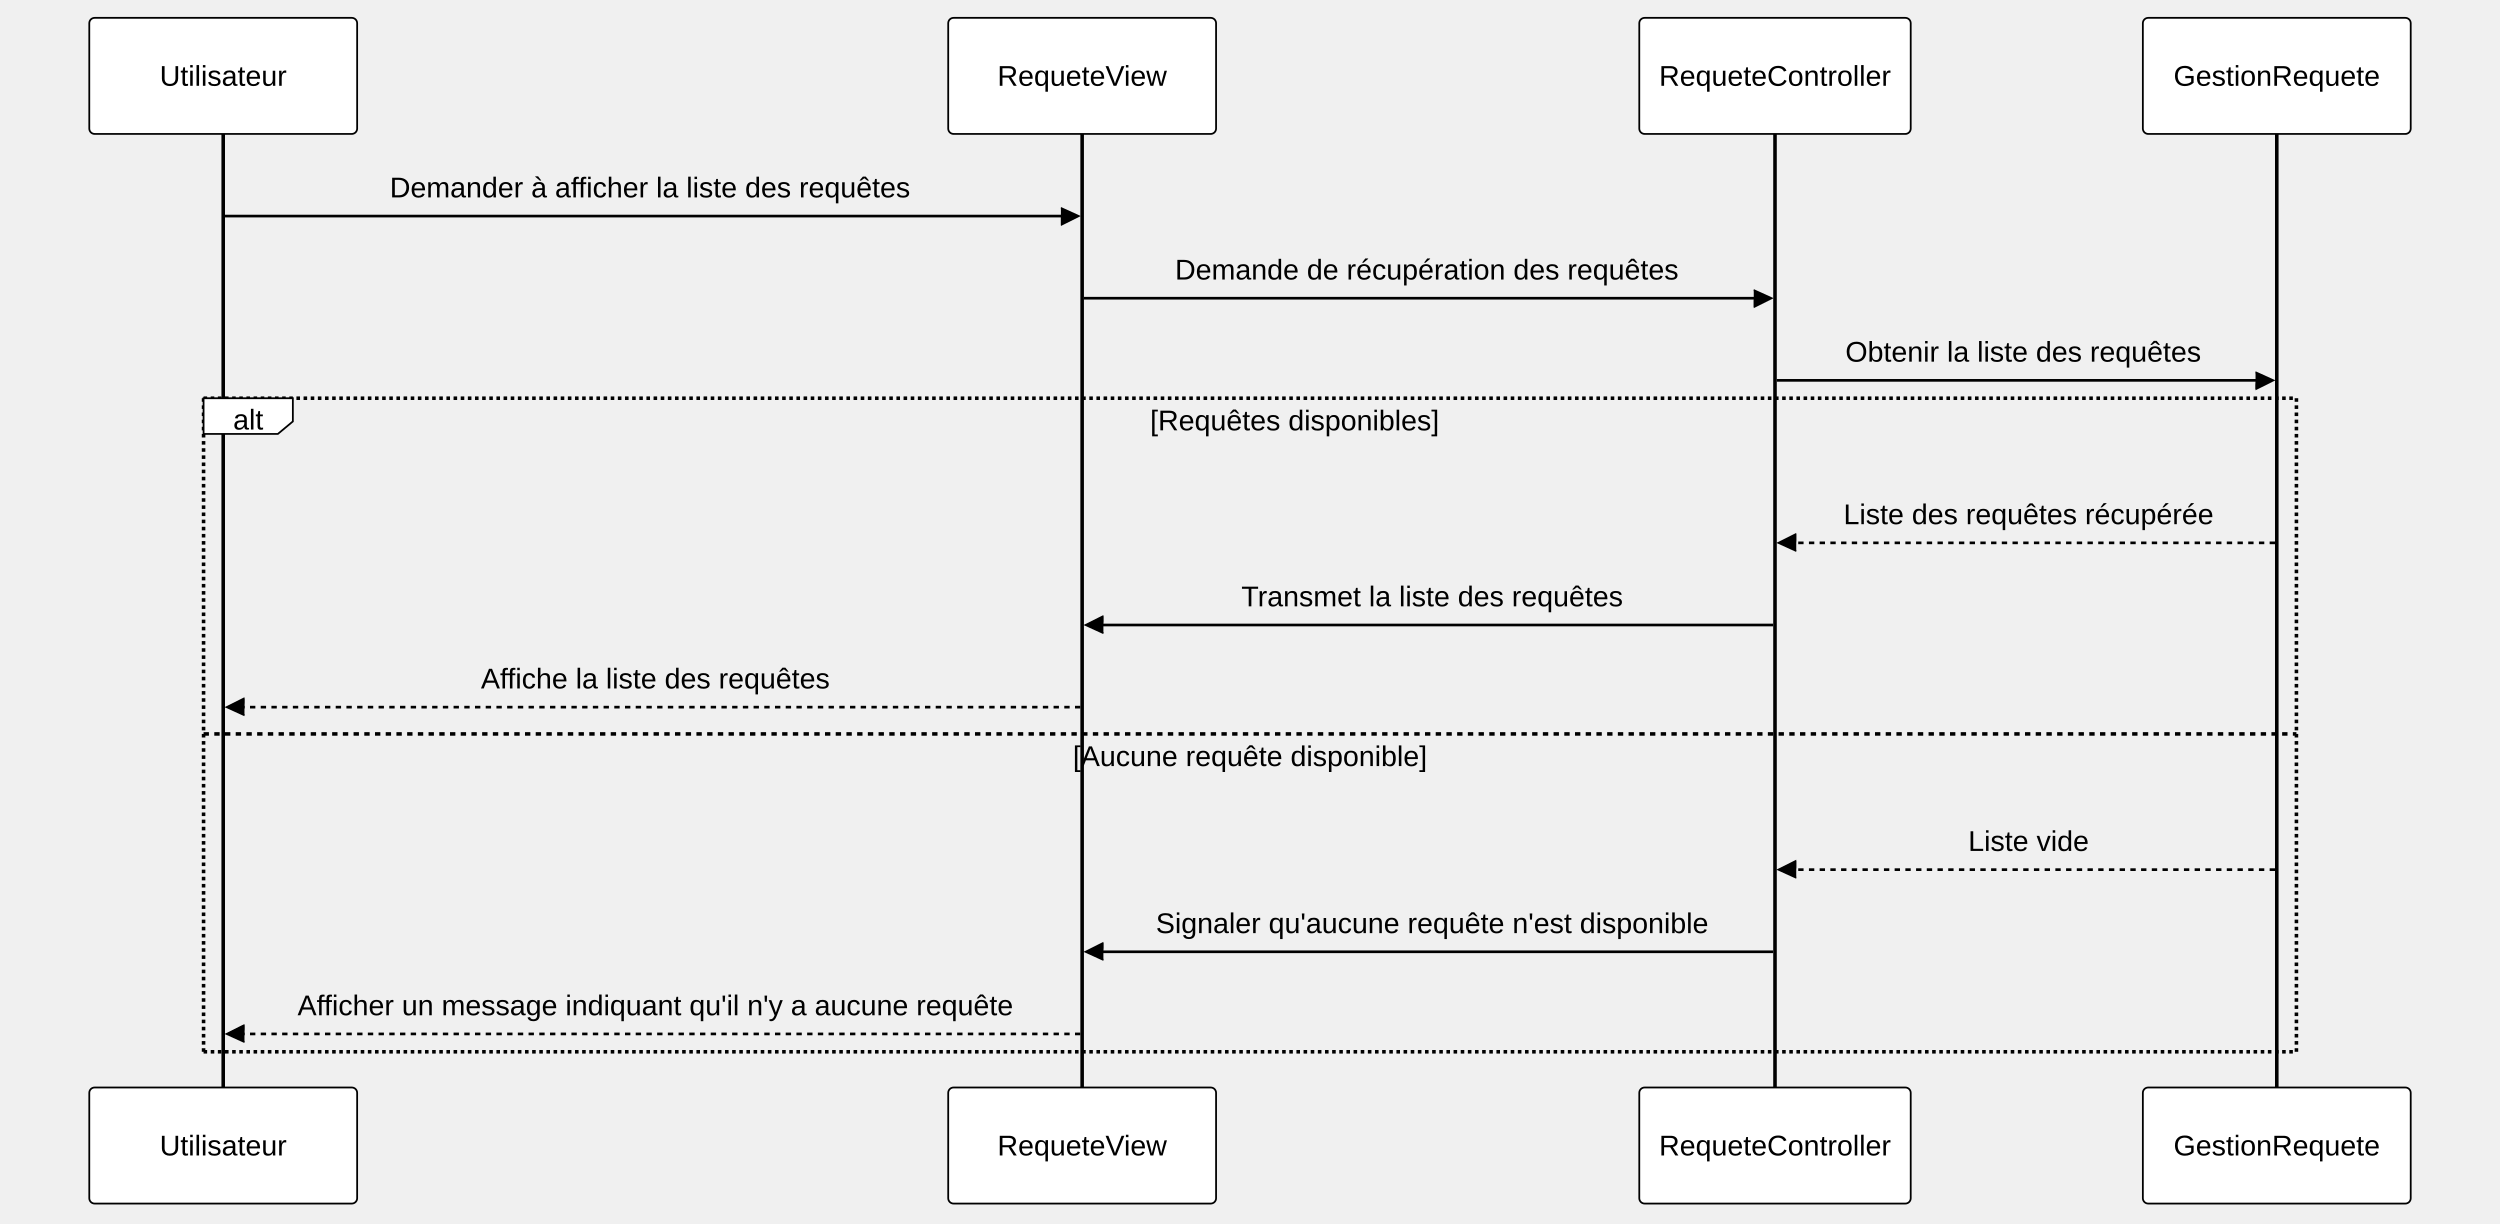
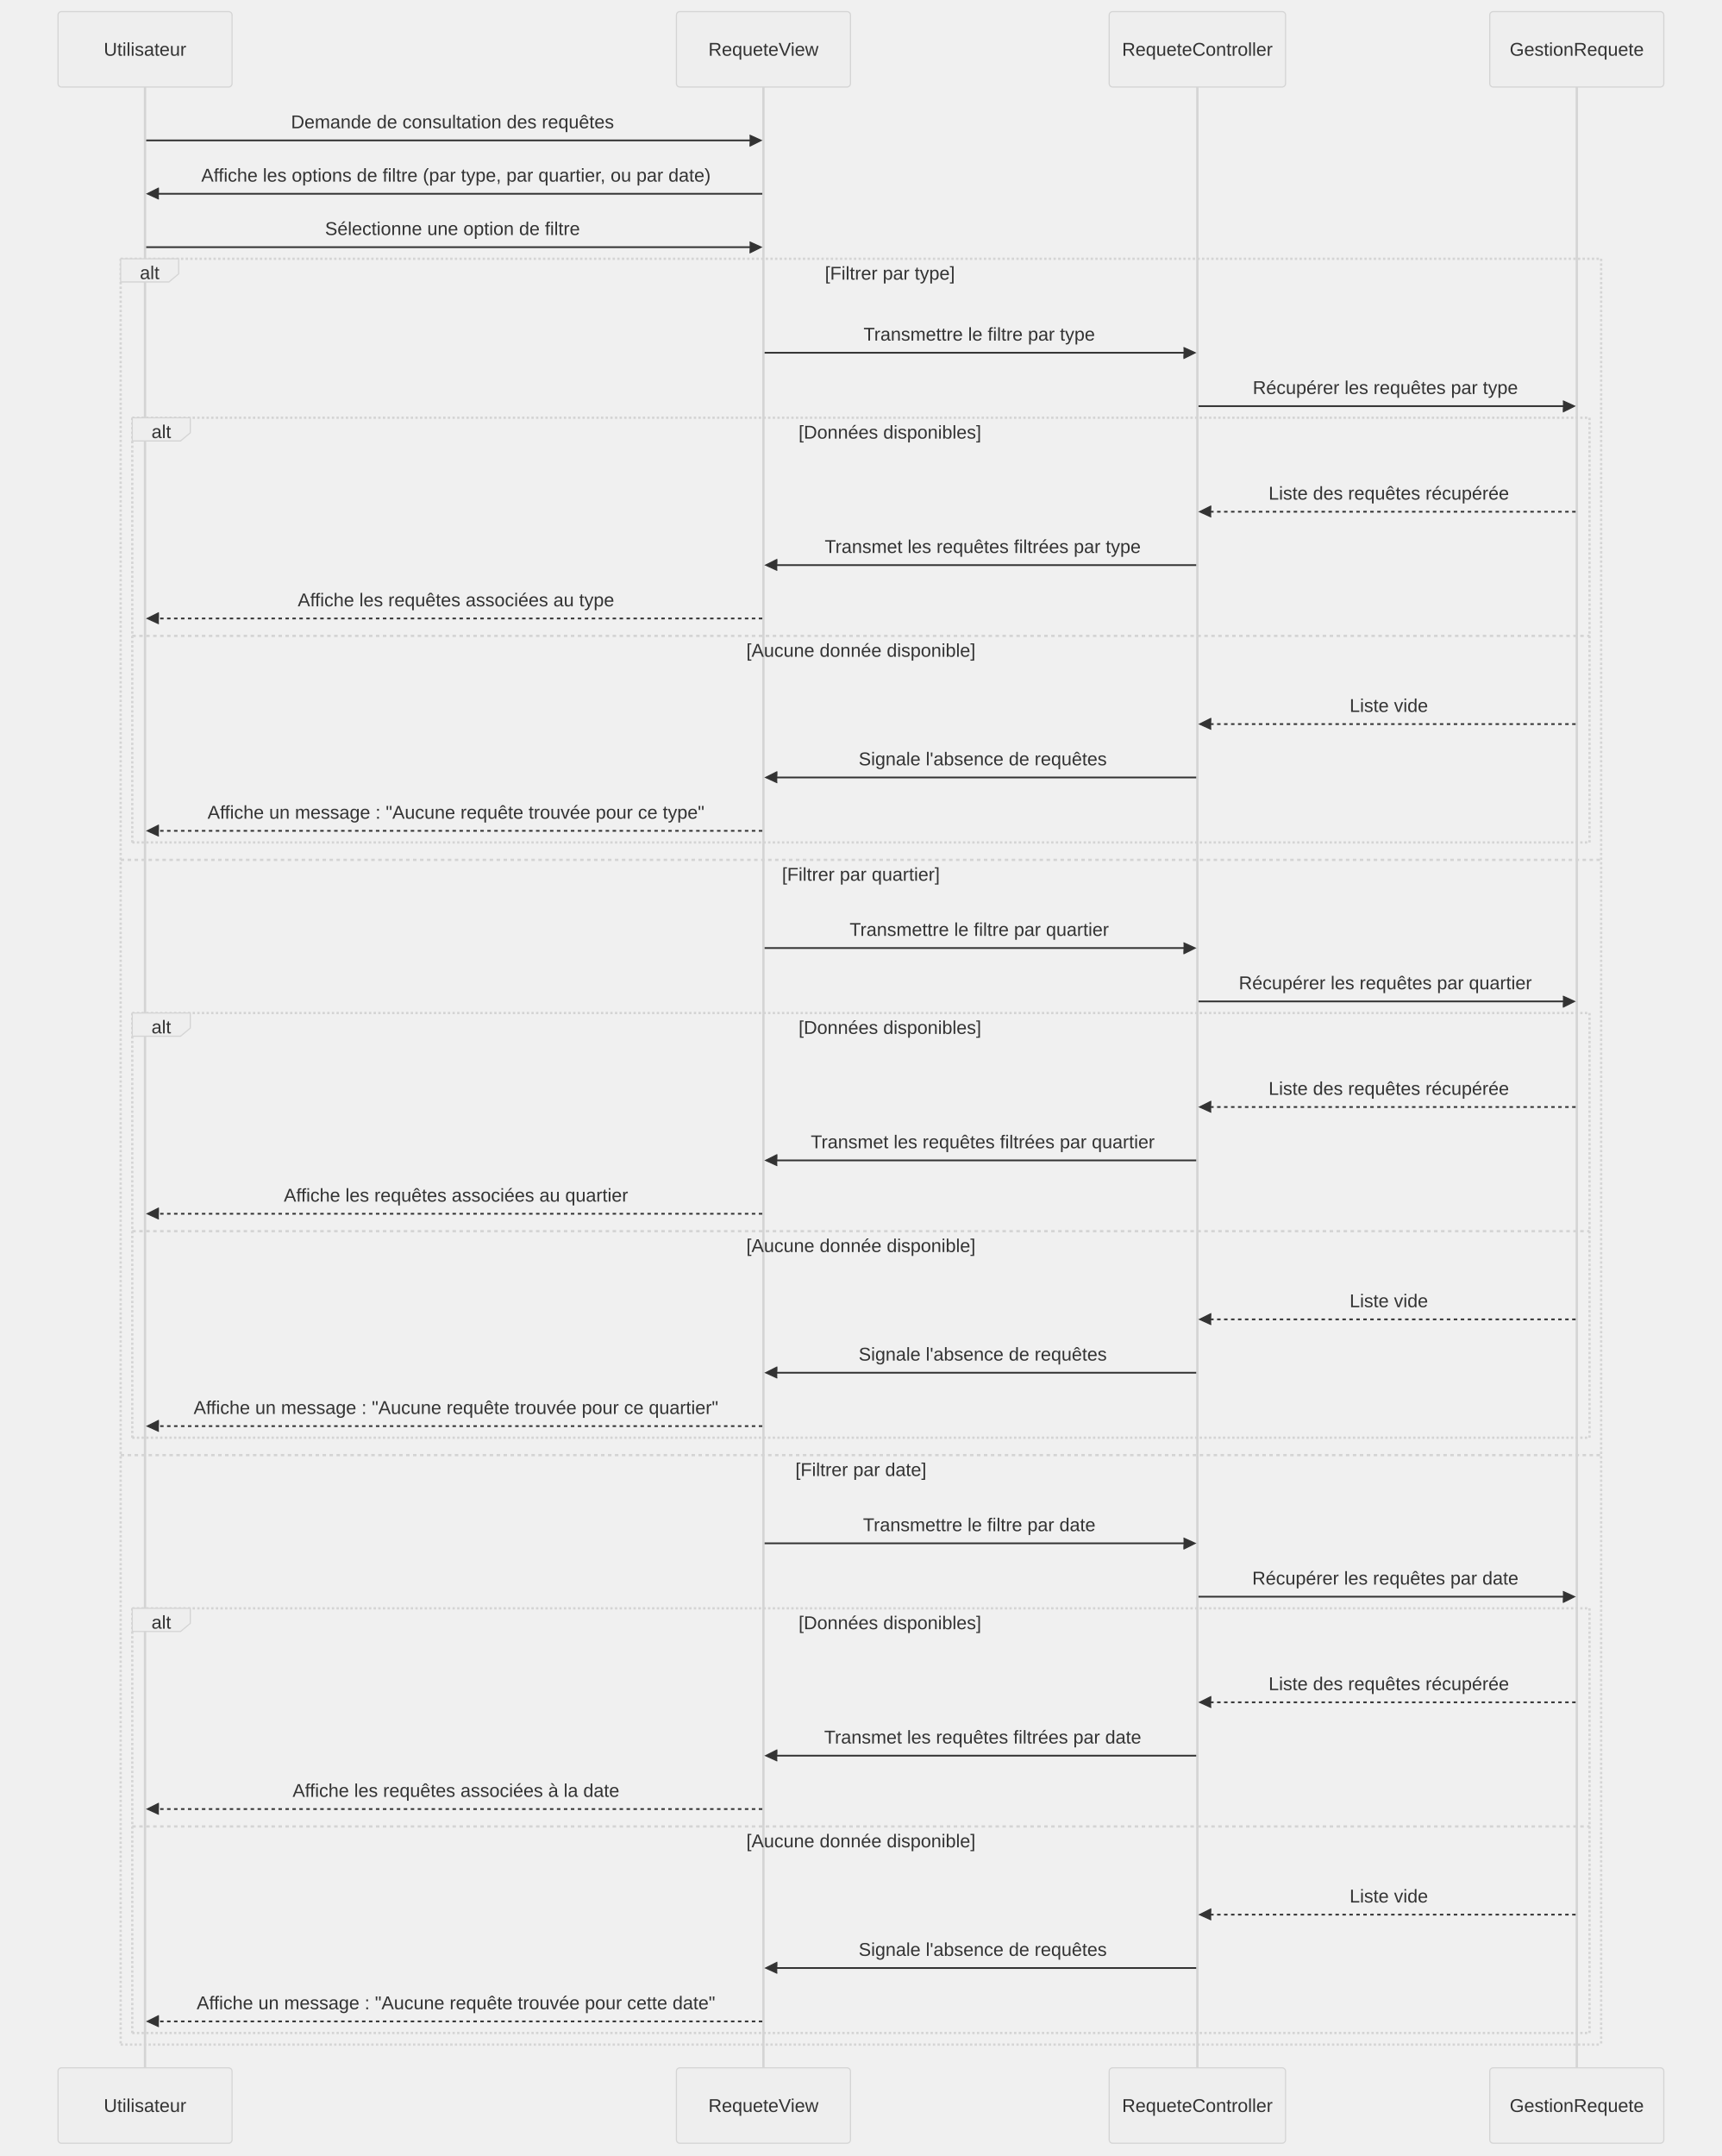
- <svg xmlns="http://www.w3.org/2000/svg" aria-roledescription="sequence" role="graphics-document document" viewBox="-50 -10 1400 685" style="max-width: 1400px;" width="100%" id="mermaidSvgId">
-   <g>
-     <rect class="actor actor-bottom" ry="3" rx="3" name="GestionRequete" height="65" width="150" stroke="#666" fill="#eaeaea" y="599" x="1150" />
-     <text style="text-anchor: middle; font-size: 16px; font-weight: 400;" class="actor actor-box" alignment-baseline="central" dominant-baseline="central" y="631.5" x="1225">
-       <tspan dy="0" x="1225">GestionRequete</tspan>
-     </text>
-   </g>
-   <g>
-     <rect class="actor actor-bottom" ry="3" rx="3" name="RequeteController" height="65" width="152" stroke="#666" fill="#eaeaea" y="599" x="868" />
-     <text style="text-anchor: middle; font-size: 16px; font-weight: 400;" class="actor actor-box" alignment-baseline="central" dominant-baseline="central" y="631.5" x="944">
-       <tspan dy="0" x="944">RequeteController</tspan>
-     </text>
-   </g>
-   <g>
-     <rect class="actor actor-bottom" ry="3" rx="3" name="RequeteView" height="65" width="150" stroke="#666" fill="#eaeaea" y="599" x="481" />
-     <text style="text-anchor: middle; font-size: 16px; font-weight: 400;" class="actor actor-box" alignment-baseline="central" dominant-baseline="central" y="631.5" x="556">
-       <tspan dy="0" x="556">RequeteView</tspan>
-     </text>
-   </g>
-   <g>
-     <rect class="actor actor-bottom" ry="3" rx="3" name="Utilisateur" height="65" width="150" stroke="#666" fill="#eaeaea" y="599" x="0" />
-     <text style="text-anchor: middle; font-size: 16px; font-weight: 400;" class="actor actor-box" alignment-baseline="central" dominant-baseline="central" y="631.5" x="75">
+ <svg xmlns="http://www.w3.org/2000/svg" aria-roledescription="sequence" role="graphics-document document" viewBox="-50 -10 1484 1858" style="max-width: 1484px;" width="100%" id="mermaidSvgId">
+   <g>
+     <rect class="actor actor-bottom" ry="3" rx="3" name="GestionRequete" height="65" width="150" stroke="#666" fill="#eaeaea" y="1772" x="1234" />
+     <text style="text-anchor: middle; font-size: 16px; font-weight: 400;" class="actor actor-box" alignment-baseline="central" dominant-baseline="central" y="1804.5" x="1309">
+       <tspan dy="0" x="1309">GestionRequete</tspan>
+     </text>
+   </g>
+   <g>
+     <rect class="actor actor-bottom" ry="3" rx="3" name="RequeteController" height="65" width="152" stroke="#666" fill="#eaeaea" y="1772" x="906" />
+     <text style="text-anchor: middle; font-size: 16px; font-weight: 400;" class="actor actor-box" alignment-baseline="central" dominant-baseline="central" y="1804.5" x="982">
+       <tspan dy="0" x="982">RequeteController</tspan>
+     </text>
+   </g>
+   <g>
+     <rect class="actor actor-bottom" ry="3" rx="3" name="RequeteView" height="65" width="150" stroke="#666" fill="#eaeaea" y="1772" x="533" />
+     <text style="text-anchor: middle; font-size: 16px; font-weight: 400;" class="actor actor-box" alignment-baseline="central" dominant-baseline="central" y="1804.5" x="608">
+       <tspan dy="0" x="608">RequeteView</tspan>
+     </text>
+   </g>
+   <g>
+     <rect class="actor actor-bottom" ry="3" rx="3" name="Utilisateur" height="65" width="150" stroke="#666" fill="#eaeaea" y="1772" x="0" />
+     <text style="text-anchor: middle; font-size: 16px; font-weight: 400;" class="actor actor-box" alignment-baseline="central" dominant-baseline="central" y="1804.5" x="75">
      <tspan dy="0" x="75">Utilisateur</tspan>
    </text>
  </g>
  <g>
-     <line name="GestionRequete" stroke="#999" stroke-width="0.5px" class="actor-line 200" y2="599" x2="1225" y1="65" x1="1225" id="actor211" />
-     <g id="root-211">
-       <rect class="actor actor-top" ry="3" rx="3" name="GestionRequete" height="65" width="150" stroke="#666" fill="#eaeaea" y="0" x="1150" />
-       <text style="text-anchor: middle; font-size: 16px; font-weight: 400;" class="actor actor-box" alignment-baseline="central" dominant-baseline="central" y="32.5" x="1225">
-         <tspan dy="0" x="1225">GestionRequete</tspan>
-       </text>
-     </g>
-   </g>
-   <g>
-     <line name="RequeteController" stroke="#999" stroke-width="0.5px" class="actor-line 200" y2="599" x2="944" y1="65" x1="944" id="actor210" />
-     <g id="root-210">
-       <rect class="actor actor-top" ry="3" rx="3" name="RequeteController" height="65" width="152" stroke="#666" fill="#eaeaea" y="0" x="868" />
-       <text style="text-anchor: middle; font-size: 16px; font-weight: 400;" class="actor actor-box" alignment-baseline="central" dominant-baseline="central" y="32.5" x="944">
-         <tspan dy="0" x="944">RequeteController</tspan>
-       </text>
-     </g>
-   </g>
-   <g>
-     <line name="RequeteView" stroke="#999" stroke-width="0.5px" class="actor-line 200" y2="599" x2="556" y1="65" x1="556" id="actor209" />
-     <g id="root-209">
-       <rect class="actor actor-top" ry="3" rx="3" name="RequeteView" height="65" width="150" stroke="#666" fill="#eaeaea" y="0" x="481" />
-       <text style="text-anchor: middle; font-size: 16px; font-weight: 400;" class="actor actor-box" alignment-baseline="central" dominant-baseline="central" y="32.5" x="556">
-         <tspan dy="0" x="556">RequeteView</tspan>
-       </text>
-     </g>
-   </g>
-   <g>
-     <line name="Utilisateur" stroke="#999" stroke-width="0.5px" class="actor-line 200" y2="599" x2="75" y1="65" x1="75" id="actor208" />
-     <g id="root-208">
+     <line name="GestionRequete" stroke="#999" stroke-width="0.5px" class="actor-line 200" y2="1772" x2="1309" y1="65" x1="1309" id="actor23" />
+     <g id="root-23">
+       <rect class="actor actor-top" ry="3" rx="3" name="GestionRequete" height="65" width="150" stroke="#666" fill="#eaeaea" y="0" x="1234" />
+       <text style="text-anchor: middle; font-size: 16px; font-weight: 400;" class="actor actor-box" alignment-baseline="central" dominant-baseline="central" y="32.5" x="1309">
+         <tspan dy="0" x="1309">GestionRequete</tspan>
+       </text>
+     </g>
+   </g>
+   <g>
+     <line name="RequeteController" stroke="#999" stroke-width="0.5px" class="actor-line 200" y2="1772" x2="982" y1="65" x1="982" id="actor22" />
+     <g id="root-22">
+       <rect class="actor actor-top" ry="3" rx="3" name="RequeteController" height="65" width="152" stroke="#666" fill="#eaeaea" y="0" x="906" />
+       <text style="text-anchor: middle; font-size: 16px; font-weight: 400;" class="actor actor-box" alignment-baseline="central" dominant-baseline="central" y="32.5" x="982">
+         <tspan dy="0" x="982">RequeteController</tspan>
+       </text>
+     </g>
+   </g>
+   <g>
+     <line name="RequeteView" stroke="#999" stroke-width="0.5px" class="actor-line 200" y2="1772" x2="608" y1="65" x1="608" id="actor21" />
+     <g id="root-21">
+       <rect class="actor actor-top" ry="3" rx="3" name="RequeteView" height="65" width="150" stroke="#666" fill="#eaeaea" y="0" x="533" />
+       <text style="text-anchor: middle; font-size: 16px; font-weight: 400;" class="actor actor-box" alignment-baseline="central" dominant-baseline="central" y="32.5" x="608">
+         <tspan dy="0" x="608">RequeteView</tspan>
+       </text>
+     </g>
+   </g>
+   <g>
+     <line name="Utilisateur" stroke="#999" stroke-width="0.5px" class="actor-line 200" y2="1772" x2="75" y1="65" x1="75" id="actor20" />
+     <g id="root-20">
      <rect class="actor actor-top" ry="3" rx="3" name="Utilisateur" height="65" width="150" stroke="#666" fill="#eaeaea" y="0" x="0" />
      <text style="text-anchor: middle; font-size: 16px; font-weight: 400;" class="actor actor-box" alignment-baseline="central" dominant-baseline="central" y="32.5" x="75">
        <tspan dy="0" x="75">Utilisateur</tspan>
      </text>
    </g>
  </g>
-   <style>#mermaidSvgId{font-family:trebuchet ms,verdana,arial;font-size:16px;fill:#000;}#mermaidSvgId .error-icon{fill:#fff;}#mermaidSvgId .error-text{fill:#000;stroke:#000;}#mermaidSvgId .edge-thickness-normal{stroke-width:1px;}#mermaidSvgId .edge-thickness-thick{stroke-width:3.5px;}#mermaidSvgId .edge-pattern-solid{stroke-dasharray:0;}#mermaidSvgId .edge-thickness-invisible{stroke-width:0;fill:none;}#mermaidSvgId .edge-pattern-dashed{stroke-dasharray:3;}#mermaidSvgId .edge-pattern-dotted{stroke-dasharray:2;}#mermaidSvgId .marker{fill:#000;stroke:#000;}#mermaidSvgId .marker.cross{stroke:#000;}#mermaidSvgId svg{font-family:trebuchet ms,verdana,arial;font-size:16px;}#mermaidSvgId p{margin:0;}#mermaidSvgId .actor{stroke:#000;fill:#fff;}#mermaidSvgId text.actor&gt;tspan{fill:#000;stroke:none;}#mermaidSvgId .actor-line{stroke:#000;}#mermaidSvgId .messageLine0{stroke-width:1.5;stroke-dasharray:none;stroke:#000;}#mermaidSvgId .messageLine1{stroke-width:1.5;stroke-dasharray:2,2;stroke:#000;}#mermaidSvgId #arrowhead path{fill:#000;stroke:#000;}#mermaidSvgId .sequenceNumber{fill:#ffffff;}#mermaidSvgId #sequencenumber{fill:#000;}#mermaidSvgId #crosshead path{fill:#000;stroke:#000;}#mermaidSvgId .messageText{fill:#000;stroke:none;}#mermaidSvgId .labelBox{stroke:#000;fill:#fff;}#mermaidSvgId .labelText,#mermaidSvgId .labelText&gt;tspan{fill:#000;stroke:none;}#mermaidSvgId .loopText,#mermaidSvgId .loopText&gt;tspan{fill:#000;stroke:none;}#mermaidSvgId .loopLine{stroke-width:2px;stroke-dasharray:2,2;stroke:#000;fill:#000;}#mermaidSvgId .note{stroke:#000;fill:#fff;}#mermaidSvgId .noteText,#mermaidSvgId .noteText&gt;tspan{fill:#000;stroke:none;}#mermaidSvgId .activation0{fill:#fff;stroke:hsl(0, 0%, 90%);}#mermaidSvgId .activation1{fill:#fff;stroke:hsl(0, 0%, 90%);}#mermaidSvgId .activation2{fill:#fff;stroke:hsl(0, 0%, 90%);}#mermaidSvgId .actorPopupMenu{position:absolute;}#mermaidSvgId .actorPopupMenuPanel{position:absolute;fill:#fff;box-shadow:0px 8px 16px 0px rgba(0,0,0,0.2);filter:drop-shadow(3px 5px 2px rgb(0 0 0 / 0.4));}#mermaidSvgId .actor-man line{stroke:#000;fill:#fff;}#mermaidSvgId .actor-man circle,#mermaidSvgId line{stroke:#000;fill:#fff;stroke-width:2px;}#mermaidSvgId :root{--mermaid-font-family:"trebuchet ms",verdana,arial,sans-serif;}</style>
+   <style>#mermaidSvgId{font-family:"trebuchet ms",verdana,arial,sans-serif;font-size:16px;fill:#000000;}#mermaidSvgId .error-icon{fill:#552222;}#mermaidSvgId .error-text{fill:#552222;stroke:#552222;}#mermaidSvgId .edge-thickness-normal{stroke-width:1px;}#mermaidSvgId .edge-thickness-thick{stroke-width:3.5px;}#mermaidSvgId .edge-pattern-solid{stroke-dasharray:0;}#mermaidSvgId .edge-thickness-invisible{stroke-width:0;fill:none;}#mermaidSvgId .edge-pattern-dashed{stroke-dasharray:3;}#mermaidSvgId .edge-pattern-dotted{stroke-dasharray:2;}#mermaidSvgId .marker{fill:#666;stroke:#666;}#mermaidSvgId .marker.cross{stroke:#666;}#mermaidSvgId svg{font-family:"trebuchet ms",verdana,arial,sans-serif;font-size:16px;}#mermaidSvgId p{margin:0;}#mermaidSvgId .actor{stroke:hsl(0, 0%, 83%);fill:#eee;}#mermaidSvgId text.actor&gt;tspan{fill:#333;stroke:none;}#mermaidSvgId .actor-line{stroke:hsl(0, 0%, 83%);}#mermaidSvgId .messageLine0{stroke-width:1.5;stroke-dasharray:none;stroke:#333;}#mermaidSvgId .messageLine1{stroke-width:1.5;stroke-dasharray:2,2;stroke:#333;}#mermaidSvgId #arrowhead path{fill:#333;stroke:#333;}#mermaidSvgId .sequenceNumber{fill:white;}#mermaidSvgId #sequencenumber{fill:#333;}#mermaidSvgId #crosshead path{fill:#333;stroke:#333;}#mermaidSvgId .messageText{fill:#333;stroke:none;}#mermaidSvgId .labelBox{stroke:hsl(0, 0%, 83%);fill:#eee;}#mermaidSvgId .labelText,#mermaidSvgId .labelText&gt;tspan{fill:#333;stroke:none;}#mermaidSvgId .loopText,#mermaidSvgId .loopText&gt;tspan{fill:#333;stroke:none;}#mermaidSvgId .loopLine{stroke-width:2px;stroke-dasharray:2,2;stroke:hsl(0, 0%, 83%);fill:hsl(0, 0%, 83%);}#mermaidSvgId .note{stroke:#999;fill:#666;}#mermaidSvgId .noteText,#mermaidSvgId .noteText&gt;tspan{fill:#fff;stroke:none;}#mermaidSvgId .activation0{fill:#f4f4f4;stroke:#666;}#mermaidSvgId .activation1{fill:#f4f4f4;stroke:#666;}#mermaidSvgId .activation2{fill:#f4f4f4;stroke:#666;}#mermaidSvgId .actorPopupMenu{position:absolute;}#mermaidSvgId .actorPopupMenuPanel{position:absolute;fill:#eee;box-shadow:0px 8px 16px 0px rgba(0,0,0,0.2);filter:drop-shadow(3px 5px 2px rgb(0 0 0 / 0.4));}#mermaidSvgId .actor-man line{stroke:hsl(0, 0%, 83%);fill:#eee;}#mermaidSvgId .actor-man circle,#mermaidSvgId line{stroke:hsl(0, 0%, 83%);fill:#eee;stroke-width:2px;}#mermaidSvgId :root{--mermaid-font-family:"trebuchet ms",verdana,arial,sans-serif;}</style>
  <g />
  <defs>
    <symbol height="24" width="24" id="computer">
      <path d="M2 2v13h20v-13h-20zm18 11h-16v-9h16v9zm-10.228 6l.466-1h3.524l.467 1h-4.457zm14.228 3h-24l2-6h2.104l-1.33 4h18.45l-1.297-4h2.073l2 6zm-5-10h-14v-7h14v7z" transform="scale(.5)" />
    </symbol>
  </defs>
  <defs>
    <symbol clip-rule="evenodd" fill-rule="evenodd" id="database">
      <path d="M12.258.001l.256.004.255.005.253.008.251.01.249.012.247.015.246.016.242.019.241.02.239.023.236.024.233.027.231.028.229.031.225.032.223.034.22.036.217.038.214.04.211.041.208.043.205.045.201.046.198.048.194.05.191.051.187.053.183.054.18.056.175.057.172.059.168.06.163.061.16.063.155.064.15.066.074.033.073.033.071.034.07.034.069.035.068.035.067.035.066.035.064.036.064.036.062.036.06.036.06.037.058.037.058.037.055.038.055.038.053.038.052.038.051.039.05.039.048.039.047.039.045.04.044.04.043.04.041.04.04.041.039.041.037.041.036.041.034.041.033.042.032.042.03.042.029.042.027.042.026.043.024.043.023.043.021.043.02.043.018.044.017.043.015.044.013.044.012.044.011.045.009.044.007.045.006.045.004.045.002.045.001.045v17l-.001.045-.002.045-.004.045-.006.045-.007.045-.009.044-.011.045-.012.044-.013.044-.015.044-.017.043-.018.044-.02.043-.021.043-.023.043-.024.043-.026.043-.027.042-.029.042-.03.042-.032.042-.033.042-.034.041-.036.041-.037.041-.039.041-.04.041-.041.04-.043.04-.044.04-.045.04-.047.039-.048.039-.05.039-.051.039-.052.038-.053.038-.055.038-.055.038-.058.037-.058.037-.06.037-.06.036-.062.036-.064.036-.064.036-.066.035-.067.035-.068.035-.069.035-.07.034-.071.034-.073.033-.074.033-.15.066-.155.064-.16.063-.163.061-.168.06-.172.059-.175.057-.18.056-.183.054-.187.053-.191.051-.194.05-.198.048-.201.046-.205.045-.208.043-.211.041-.214.04-.217.038-.22.036-.223.034-.225.032-.229.031-.231.028-.233.027-.236.024-.239.023-.241.02-.242.019-.246.016-.247.015-.249.012-.251.01-.253.008-.255.005-.256.004-.258.001-.258-.001-.256-.004-.255-.005-.253-.008-.251-.01-.249-.012-.247-.015-.245-.016-.243-.019-.241-.02-.238-.023-.236-.024-.234-.027-.231-.028-.228-.031-.226-.032-.223-.034-.22-.036-.217-.038-.214-.04-.211-.041-.208-.043-.204-.045-.201-.046-.198-.048-.195-.05-.19-.051-.187-.053-.184-.054-.179-.056-.176-.057-.172-.059-.167-.06-.164-.061-.159-.063-.155-.064-.151-.066-.074-.033-.072-.033-.072-.034-.07-.034-.069-.035-.068-.035-.067-.035-.066-.035-.064-.036-.063-.036-.062-.036-.061-.036-.06-.037-.058-.037-.057-.037-.056-.038-.055-.038-.053-.038-.052-.038-.051-.039-.049-.039-.049-.039-.046-.039-.046-.04-.044-.04-.043-.04-.041-.04-.04-.041-.039-.041-.037-.041-.036-.041-.034-.041-.033-.042-.032-.042-.03-.042-.029-.042-.027-.042-.026-.043-.024-.043-.023-.043-.021-.043-.02-.043-.018-.044-.017-.043-.015-.044-.013-.044-.012-.044-.011-.045-.009-.044-.007-.045-.006-.045-.004-.045-.002-.045-.001-.045v-17l.001-.045.002-.045.004-.045.006-.045.007-.045.009-.044.011-.045.012-.044.013-.044.015-.044.017-.043.018-.044.02-.043.021-.043.023-.043.024-.043.026-.043.027-.042.029-.042.03-.042.032-.042.033-.042.034-.041.036-.041.037-.041.039-.041.04-.041.041-.04.043-.04.044-.04.046-.04.046-.039.049-.039.049-.039.051-.039.052-.038.053-.038.055-.038.056-.038.057-.037.058-.037.06-.037.061-.036.062-.036.063-.036.064-.036.066-.035.067-.035.068-.035.069-.035.07-.034.072-.034.072-.033.074-.033.151-.066.155-.064.159-.063.164-.061.167-.06.172-.059.176-.057.179-.056.184-.054.187-.053.19-.051.195-.05.198-.048.201-.046.204-.045.208-.043.211-.041.214-.04.217-.038.22-.036.223-.034.226-.032.228-.031.231-.028.234-.027.236-.024.238-.023.241-.02.243-.019.245-.016.247-.015.249-.012.251-.01.253-.008.255-.005.256-.004.258-.001.258.001zm-9.258 20.499v.01l.001.021.003.021.004.022.005.021.006.022.007.022.009.023.01.022.011.023.012.023.013.023.015.023.016.024.017.023.018.024.019.024.021.024.022.025.023.024.024.025.052.049.056.05.061.051.066.051.07.051.075.051.079.052.084.052.088.052.092.052.097.052.102.051.105.052.11.052.114.051.119.051.123.051.127.05.131.05.135.05.139.048.144.049.147.047.152.047.155.047.16.045.163.045.167.043.171.043.176.041.178.041.183.039.187.039.19.037.194.035.197.035.202.033.204.031.209.03.212.029.216.027.219.025.222.024.226.021.23.02.233.018.236.016.24.015.243.012.246.01.249.008.253.005.256.004.259.001.26-.001.257-.004.254-.005.25-.008.247-.011.244-.012.241-.014.237-.016.233-.018.231-.021.226-.021.224-.024.22-.026.216-.027.212-.028.21-.031.205-.031.202-.034.198-.034.194-.036.191-.037.187-.039.183-.04.179-.04.175-.042.172-.043.168-.044.163-.045.16-.046.155-.046.152-.047.148-.048.143-.049.139-.049.136-.05.131-.05.126-.05.123-.051.118-.052.114-.051.11-.052.106-.052.101-.052.096-.052.092-.052.088-.053.083-.051.079-.052.074-.052.07-.051.065-.051.06-.051.056-.05.051-.05.023-.024.023-.025.021-.024.02-.024.019-.024.018-.024.017-.024.015-.023.014-.024.013-.023.012-.023.01-.023.01-.022.008-.022.006-.022.006-.022.004-.022.004-.021.001-.021.001-.021v-4.127l-.077.055-.08.053-.083.054-.085.053-.087.052-.09.052-.093.051-.095.05-.097.05-.1.049-.102.049-.105.048-.106.047-.109.047-.111.046-.114.045-.115.045-.118.044-.12.043-.122.042-.124.042-.126.041-.128.04-.13.04-.132.038-.134.038-.135.037-.138.037-.139.035-.142.035-.143.034-.144.033-.147.032-.148.031-.15.03-.151.03-.153.029-.154.027-.156.027-.158.026-.159.025-.161.024-.162.023-.163.022-.165.021-.166.02-.167.019-.169.018-.169.017-.171.016-.173.015-.173.014-.175.013-.175.012-.177.011-.178.01-.179.008-.179.008-.181.006-.182.005-.182.004-.184.003-.184.002h-.37l-.184-.002-.184-.003-.182-.004-.182-.005-.181-.006-.179-.008-.179-.008-.178-.01-.176-.011-.176-.012-.175-.013-.173-.014-.172-.015-.171-.016-.17-.017-.169-.018-.167-.019-.166-.02-.165-.021-.163-.022-.162-.023-.161-.024-.159-.025-.157-.026-.156-.027-.155-.027-.153-.029-.151-.03-.15-.03-.148-.031-.146-.032-.145-.033-.143-.034-.141-.035-.14-.035-.137-.037-.136-.037-.134-.038-.132-.038-.13-.04-.128-.04-.126-.041-.124-.042-.122-.042-.12-.044-.117-.043-.116-.045-.113-.045-.112-.046-.109-.047-.106-.047-.105-.048-.102-.049-.1-.049-.097-.05-.095-.05-.093-.052-.09-.051-.087-.052-.085-.053-.083-.054-.08-.054-.077-.054v4.127zm0-5.654v.011l.001.021.003.021.004.021.005.022.006.022.007.022.009.022.01.022.011.023.012.023.013.023.015.024.016.023.017.024.018.024.019.024.021.024.022.024.023.025.024.024.052.05.056.05.061.05.066.051.07.051.075.052.079.051.084.052.088.052.092.052.097.052.102.052.105.052.11.051.114.051.119.052.123.05.127.051.131.05.135.049.139.049.144.048.147.048.152.047.155.046.16.045.163.045.167.044.171.042.176.042.178.04.183.04.187.038.19.037.194.036.197.034.202.033.204.032.209.03.212.028.216.027.219.025.222.024.226.022.23.02.233.018.236.016.24.014.243.012.246.01.249.008.253.006.256.003.259.001.26-.001.257-.003.254-.006.25-.008.247-.01.244-.012.241-.015.237-.016.233-.018.231-.02.226-.022.224-.024.22-.025.216-.027.212-.029.21-.03.205-.032.202-.033.198-.035.194-.036.191-.037.187-.039.183-.039.179-.041.175-.042.172-.043.168-.044.163-.045.16-.045.155-.047.152-.047.148-.048.143-.048.139-.05.136-.049.131-.05.126-.051.123-.051.118-.051.114-.052.11-.052.106-.052.101-.052.096-.052.092-.052.088-.052.083-.052.079-.052.074-.051.07-.052.065-.051.06-.05.056-.051.051-.049.023-.025.023-.024.021-.025.02-.024.019-.024.018-.024.017-.024.015-.023.014-.023.013-.024.012-.022.01-.023.01-.023.008-.022.006-.022.006-.022.004-.021.004-.022.001-.021.001-.021v-4.139l-.077.054-.08.054-.083.054-.085.052-.087.053-.09.051-.093.051-.095.051-.097.05-.1.049-.102.049-.105.048-.106.047-.109.047-.111.046-.114.045-.115.044-.118.044-.12.044-.122.042-.124.042-.126.041-.128.04-.13.039-.132.039-.134.038-.135.037-.138.036-.139.036-.142.035-.143.033-.144.033-.147.033-.148.031-.15.03-.151.03-.153.028-.154.028-.156.027-.158.026-.159.025-.161.024-.162.023-.163.022-.165.021-.166.02-.167.019-.169.018-.169.017-.171.016-.173.015-.173.014-.175.013-.175.012-.177.011-.178.009-.179.009-.179.007-.181.007-.182.005-.182.004-.184.003-.184.002h-.37l-.184-.002-.184-.003-.182-.004-.182-.005-.181-.007-.179-.007-.179-.009-.178-.009-.176-.011-.176-.012-.175-.013-.173-.014-.172-.015-.171-.016-.17-.017-.169-.018-.167-.019-.166-.02-.165-.021-.163-.022-.162-.023-.161-.024-.159-.025-.157-.026-.156-.027-.155-.028-.153-.028-.151-.03-.15-.03-.148-.031-.146-.033-.145-.033-.143-.033-.141-.035-.14-.036-.137-.036-.136-.037-.134-.038-.132-.039-.13-.039-.128-.04-.126-.041-.124-.042-.122-.043-.12-.043-.117-.044-.116-.044-.113-.046-.112-.046-.109-.046-.106-.047-.105-.048-.102-.049-.1-.049-.097-.05-.095-.051-.093-.051-.09-.051-.087-.053-.085-.052-.083-.054-.08-.054-.077-.054v4.139zm0-5.666v.011l.001.02.003.022.004.021.005.022.006.021.007.022.009.023.01.022.011.023.012.023.013.023.015.023.016.024.017.024.018.023.019.024.021.025.022.024.023.024.024.025.052.05.056.05.061.05.066.051.07.051.075.052.079.051.084.052.088.052.092.052.097.052.102.052.105.051.11.052.114.051.119.051.123.051.127.05.131.05.135.05.139.049.144.048.147.048.152.047.155.046.16.045.163.045.167.043.171.043.176.042.178.04.183.04.187.038.19.037.194.036.197.034.202.033.204.032.209.03.212.028.216.027.219.025.222.024.226.021.23.02.233.018.236.017.24.014.243.012.246.01.249.008.253.006.256.003.259.001.26-.001.257-.003.254-.006.25-.008.247-.01.244-.013.241-.014.237-.016.233-.018.231-.02.226-.022.224-.024.22-.025.216-.027.212-.029.21-.03.205-.032.202-.033.198-.035.194-.036.191-.037.187-.039.183-.039.179-.041.175-.042.172-.043.168-.044.163-.045.16-.045.155-.047.152-.047.148-.048.143-.049.139-.049.136-.049.131-.051.126-.05.123-.051.118-.052.114-.051.11-.052.106-.052.101-.052.096-.052.092-.052.088-.052.083-.052.079-.052.074-.052.07-.051.065-.051.06-.051.056-.05.051-.049.023-.025.023-.025.021-.024.02-.024.019-.024.018-.024.017-.024.015-.023.014-.024.013-.023.012-.023.01-.022.01-.023.008-.022.006-.022.006-.022.004-.022.004-.021.001-.021.001-.021v-4.153l-.077.054-.08.054-.083.053-.085.053-.087.053-.09.051-.093.051-.095.051-.097.05-.1.049-.102.048-.105.048-.106.048-.109.046-.111.046-.114.046-.115.044-.118.044-.12.043-.122.043-.124.042-.126.041-.128.04-.13.039-.132.039-.134.038-.135.037-.138.036-.139.036-.142.034-.143.034-.144.033-.147.032-.148.032-.15.03-.151.03-.153.028-.154.028-.156.027-.158.026-.159.024-.161.024-.162.023-.163.023-.165.021-.166.02-.167.019-.169.018-.169.017-.171.016-.173.015-.173.014-.175.013-.175.012-.177.01-.178.01-.179.009-.179.007-.181.006-.182.006-.182.004-.184.003-.184.001-.185.001-.185-.001-.184-.001-.184-.003-.182-.004-.182-.006-.181-.006-.179-.007-.179-.009-.178-.01-.176-.01-.176-.012-.175-.013-.173-.014-.172-.015-.171-.016-.17-.017-.169-.018-.167-.019-.166-.02-.165-.021-.163-.023-.162-.023-.161-.024-.159-.024-.157-.026-.156-.027-.155-.028-.153-.028-.151-.03-.15-.03-.148-.032-.146-.032-.145-.033-.143-.034-.141-.034-.14-.036-.137-.036-.136-.037-.134-.038-.132-.039-.13-.039-.128-.041-.126-.041-.124-.041-.122-.043-.12-.043-.117-.044-.116-.044-.113-.046-.112-.046-.109-.046-.106-.048-.105-.048-.102-.048-.1-.05-.097-.049-.095-.051-.093-.051-.09-.052-.087-.052-.085-.053-.083-.053-.08-.054-.077-.054v4.153zm8.74-8.179l-.257.004-.254.005-.25.008-.247.011-.244.012-.241.014-.237.016-.233.018-.231.021-.226.022-.224.023-.22.026-.216.027-.212.028-.21.031-.205.032-.202.033-.198.034-.194.036-.191.038-.187.038-.183.04-.179.041-.175.042-.172.043-.168.043-.163.045-.16.046-.155.046-.152.048-.148.048-.143.048-.139.049-.136.05-.131.05-.126.051-.123.051-.118.051-.114.052-.11.052-.106.052-.101.052-.096.052-.092.052-.088.052-.083.052-.079.052-.074.051-.07.052-.065.051-.06.05-.056.05-.051.05-.023.025-.023.024-.021.024-.02.025-.019.024-.018.024-.017.023-.015.024-.014.023-.013.023-.012.023-.01.023-.01.022-.008.022-.006.023-.006.021-.004.022-.004.021-.001.021-.001.021.001.021.001.021.004.021.004.022.006.021.006.023.008.022.01.022.01.023.012.023.013.023.014.023.015.024.017.023.018.024.019.024.02.025.021.024.023.024.023.025.051.05.056.05.06.05.065.051.07.052.074.051.079.052.083.052.088.052.092.052.096.052.101.052.106.052.11.052.114.052.118.051.123.051.126.051.131.05.136.05.139.049.143.048.148.048.152.048.155.046.16.046.163.045.168.043.172.043.175.042.179.041.183.04.187.038.191.038.194.036.198.034.202.033.205.032.21.031.212.028.216.027.22.026.224.023.226.022.231.021.233.018.237.016.241.014.244.012.247.011.25.008.254.005.257.004.26.001.26-.001.257-.004.254-.005.25-.008.247-.011.244-.012.241-.014.237-.016.233-.018.231-.021.226-.022.224-.023.22-.026.216-.027.212-.028.21-.031.205-.032.202-.033.198-.034.194-.036.191-.038.187-.038.183-.04.179-.041.175-.042.172-.043.168-.043.163-.045.16-.046.155-.046.152-.048.148-.048.143-.048.139-.049.136-.05.131-.05.126-.051.123-.051.118-.051.114-.052.11-.052.106-.052.101-.052.096-.052.092-.052.088-.052.083-.052.079-.052.074-.051.07-.052.065-.051.06-.05.056-.05.051-.05.023-.025.023-.024.021-.024.02-.025.019-.024.018-.024.017-.023.015-.024.014-.023.013-.023.012-.023.01-.023.01-.022.008-.022.006-.023.006-.021.004-.022.004-.021.001-.021.001-.021-.001-.021-.001-.021-.004-.021-.004-.022-.006-.021-.006-.023-.008-.022-.01-.022-.01-.023-.012-.023-.013-.023-.014-.023-.015-.024-.017-.023-.018-.024-.019-.024-.02-.025-.021-.024-.023-.024-.023-.025-.051-.05-.056-.05-.06-.05-.065-.051-.07-.052-.074-.051-.079-.052-.083-.052-.088-.052-.092-.052-.096-.052-.101-.052-.106-.052-.11-.052-.114-.052-.118-.051-.123-.051-.126-.051-.131-.05-.136-.05-.139-.049-.143-.048-.148-.048-.152-.048-.155-.046-.16-.046-.163-.045-.168-.043-.172-.043-.175-.042-.179-.041-.183-.04-.187-.038-.191-.038-.194-.036-.198-.034-.202-.033-.205-.032-.21-.031-.212-.028-.216-.027-.22-.026-.224-.023-.226-.022-.231-.021-.233-.018-.237-.016-.241-.014-.244-.012-.247-.011-.25-.008-.254-.005-.257-.004-.26-.001-.26.001z" transform="scale(.5)" />
    </symbol>
  </defs>
  <defs>
    <symbol height="24" width="24" id="clock">
      <path d="M12 2c5.514 0 10 4.486 10 10s-4.486 10-10 10-10-4.486-10-10 4.486-10 10-10zm0-2c-6.627 0-12 5.373-12 12s5.373 12 12 12 12-5.373 12-12-5.373-12-12-12zm5.848 12.459c.202.038.202.333.001.372-1.907.361-6.045 1.111-6.547 1.111-.719 0-1.301-.582-1.301-1.301 0-.512.77-5.447 1.125-7.445.034-.192.312-.181.343.014l.985 6.238 5.394 1.011z" transform="scale(.5)" />
    </symbol>
  </defs>
  <defs>
    <marker orient="auto-start-reverse" markerHeight="12" markerWidth="12" markerUnits="userSpaceOnUse" refY="5" refX="7.9" id="arrowhead">
      <path d="M -1 0 L 10 5 L 0 10 z" />
    </marker>
  </defs>
  <defs>
    <marker refY="4.5" refX="4" orient="auto" markerHeight="8" markerWidth="15" id="crosshead">
      <path style="stroke-dasharray: 0, 0;" d="M 1,2 L 6,7 M 6,2 L 1,7" stroke-width="1pt" stroke="#000000" fill="none" />
    </marker>
  </defs>
  <defs>
    <marker orient="auto" markerHeight="28" markerWidth="20" refY="7" refX="15.5" id="filled-head">
      <path d="M 18,7 L9,13 L14,7 L9,1 Z" />
    </marker>
  </defs>
  <defs>
    <marker orient="auto" markerHeight="40" markerWidth="60" refY="15" refX="15" id="sequencenumber">
      <circle r="6" cy="15" cx="15" />
    </marker>
  </defs>
  <g>
-     <line class="loopLine" y2="213" x2="1236" y1="213" x1="64" />
-     <line class="loopLine" y2="579" x2="1236" y1="213" x1="1236" />
-     <line class="loopLine" y2="579" x2="1236" y1="579" x1="64" />
-     <line class="loopLine" y2="579" x2="64" y1="213" x1="64" />
-     <line style="stroke-dasharray: 3, 3;" class="loopLine" y2="401" x2="1236" y1="401" x1="64" />
-     <polygon class="labelBox" points="64,213 114,213 114,226 105.6,233 64,233" />
-     <text style="font-size: 16px; font-weight: 400;" class="labelText" alignment-baseline="middle" dominant-baseline="middle" text-anchor="middle" y="226" x="89">alt</text>
-     <text style="font-size: 16px; font-weight: 400;" class="loopText" text-anchor="middle" y="231" x="675">
-       <tspan x="675">[Requêtes disponibles]</tspan>
-     </text>
-     <text style="font-size: 16px; font-weight: 400;" class="loopText" text-anchor="middle" y="419" x="650">[Aucune requête disponible]</text>
-   </g>
-   <text style="font-size: 16px; font-weight: 400;" dy="1em" class="messageText" alignment-baseline="middle" dominant-baseline="middle" text-anchor="middle" y="80" x="314">Demander à afficher la liste des requêtes</text>
-   <line style="fill: none;" marker-end="url(#arrowhead)" stroke="none" stroke-width="2" class="messageLine0" y2="111" x2="552" y1="111" x1="76" />
-   <text style="font-size: 16px; font-weight: 400;" dy="1em" class="messageText" alignment-baseline="middle" dominant-baseline="middle" text-anchor="middle" y="126" x="749">Demande de récupération des requêtes</text>
-   <line style="fill: none;" marker-end="url(#arrowhead)" stroke="none" stroke-width="2" class="messageLine0" y2="157" x2="940" y1="157" x1="557" />
-   <text style="font-size: 16px; font-weight: 400;" dy="1em" class="messageText" alignment-baseline="middle" dominant-baseline="middle" text-anchor="middle" y="172" x="1083">Obtenir la liste des requêtes</text>
-   <line style="fill: none;" marker-end="url(#arrowhead)" stroke="none" stroke-width="2" class="messageLine0" y2="203" x2="1221" y1="203" x1="945" />
-   <text style="font-size: 16px; font-weight: 400;" dy="1em" class="messageText" alignment-baseline="middle" dominant-baseline="middle" text-anchor="middle" y="263" x="1086">Liste des requêtes récupérée</text>
-   <line style="stroke-dasharray: 3, 3; fill: none;" marker-end="url(#arrowhead)" stroke="none" stroke-width="2" class="messageLine1" y2="294" x2="948" y1="294" x1="1224" />
-   <text style="font-size: 16px; font-weight: 400;" dy="1em" class="messageText" alignment-baseline="middle" dominant-baseline="middle" text-anchor="middle" y="309" x="752">Transmet la liste des requêtes</text>
-   <line style="fill: none;" marker-end="url(#arrowhead)" stroke="none" stroke-width="2" class="messageLine0" y2="340" x2="560" y1="340" x1="943" />
-   <text style="font-size: 16px; font-weight: 400;" dy="1em" class="messageText" alignment-baseline="middle" dominant-baseline="middle" text-anchor="middle" y="355" x="317">Affiche la liste des requêtes</text>
-   <line style="stroke-dasharray: 3, 3; fill: none;" marker-end="url(#arrowhead)" stroke="none" stroke-width="2" class="messageLine1" y2="386" x2="79" y1="386" x1="555" />
-   <text style="font-size: 16px; font-weight: 400;" dy="1em" class="messageText" alignment-baseline="middle" dominant-baseline="middle" text-anchor="middle" y="446" x="1086">Liste vide</text>
-   <line style="stroke-dasharray: 3, 3; fill: none;" marker-end="url(#arrowhead)" stroke="none" stroke-width="2" class="messageLine1" y2="477" x2="948" y1="477" x1="1224" />
-   <text style="font-size: 16px; font-weight: 400;" dy="1em" class="messageText" alignment-baseline="middle" dominant-baseline="middle" text-anchor="middle" y="492" x="752">Signaler qu'aucune requête n'est disponible</text>
-   <line style="fill: none;" marker-end="url(#arrowhead)" stroke="none" stroke-width="2" class="messageLine0" y2="523" x2="560" y1="523" x1="943" />
-   <text style="font-size: 16px; font-weight: 400;" dy="1em" class="messageText" alignment-baseline="middle" dominant-baseline="middle" text-anchor="middle" y="538" x="317">Afficher un message indiquant qu'il n'y a aucune requête</text>
-   <line style="stroke-dasharray: 3, 3; fill: none;" marker-end="url(#arrowhead)" stroke="none" stroke-width="2" class="messageLine1" y2="569" x2="79" y1="569" x1="555" />
+     <line class="loopLine" y2="350" x2="1320" y1="350" x1="64" />
+     <line class="loopLine" y2="716" x2="1320" y1="350" x1="1320" />
+     <line class="loopLine" y2="716" x2="1320" y1="716" x1="64" />
+     <line class="loopLine" y2="716" x2="64" y1="350" x1="64" />
+     <line style="stroke-dasharray: 3, 3;" class="loopLine" y2="538" x2="1320" y1="538" x1="64" />
+     <polygon class="labelBox" points="64,350 114,350 114,363 105.6,370 64,370" />
+     <text style="font-size: 16px; font-weight: 400;" class="labelText" alignment-baseline="middle" dominant-baseline="middle" text-anchor="middle" y="363" x="89">alt</text>
+     <text style="font-size: 16px; font-weight: 400;" class="loopText" text-anchor="middle" y="368" x="717">
+       <tspan x="717">[Données disponibles]</tspan>
+     </text>
+     <text style="font-size: 16px; font-weight: 400;" class="loopText" text-anchor="middle" y="556" x="692">[Aucune donnée disponible]</text>
+   </g>
+   <g>
+     <line class="loopLine" y2="863" x2="1320" y1="863" x1="64" />
+     <line class="loopLine" y2="1229" x2="1320" y1="863" x1="1320" />
+     <line class="loopLine" y2="1229" x2="1320" y1="1229" x1="64" />
+     <line class="loopLine" y2="1229" x2="64" y1="863" x1="64" />
+     <line style="stroke-dasharray: 3, 3;" class="loopLine" y2="1051" x2="1320" y1="1051" x1="64" />
+     <polygon class="labelBox" points="64,863 114,863 114,876 105.6,883 64,883" />
+     <text style="font-size: 16px; font-weight: 400;" class="labelText" alignment-baseline="middle" dominant-baseline="middle" text-anchor="middle" y="876" x="89">alt</text>
+     <text style="font-size: 16px; font-weight: 400;" class="loopText" text-anchor="middle" y="881" x="717">
+       <tspan x="717">[Données disponibles]</tspan>
+     </text>
+     <text style="font-size: 16px; font-weight: 400;" class="loopText" text-anchor="middle" y="1069" x="692">[Aucune donnée disponible]</text>
+   </g>
+   <g>
+     <line class="loopLine" y2="1376" x2="1320" y1="1376" x1="64" />
+     <line class="loopLine" y2="1742" x2="1320" y1="1376" x1="1320" />
+     <line class="loopLine" y2="1742" x2="1320" y1="1742" x1="64" />
+     <line class="loopLine" y2="1742" x2="64" y1="1376" x1="64" />
+     <line style="stroke-dasharray: 3, 3;" class="loopLine" y2="1564" x2="1320" y1="1564" x1="64" />
+     <polygon class="labelBox" points="64,1376 114,1376 114,1389 105.6,1396 64,1396" />
+     <text style="font-size: 16px; font-weight: 400;" class="labelText" alignment-baseline="middle" dominant-baseline="middle" text-anchor="middle" y="1389" x="89">alt</text>
+     <text style="font-size: 16px; font-weight: 400;" class="loopText" text-anchor="middle" y="1394" x="717">
+       <tspan x="717">[Données disponibles]</tspan>
+     </text>
+     <text style="font-size: 16px; font-weight: 400;" class="loopText" text-anchor="middle" y="1582" x="692">[Aucune donnée disponible]</text>
+   </g>
+   <g>
+     <line class="loopLine" y2="213" x2="1330" y1="213" x1="54" />
+     <line class="loopLine" y2="1752" x2="1330" y1="213" x1="1330" />
+     <line class="loopLine" y2="1752" x2="1330" y1="1752" x1="54" />
+     <line class="loopLine" y2="1752" x2="54" y1="213" x1="54" />
+     <line style="stroke-dasharray: 3, 3;" class="loopLine" y2="731" x2="1330" y1="731" x1="54" />
+     <line style="stroke-dasharray: 3, 3;" class="loopLine" y2="1244" x2="1330" y1="1244" x1="54" />
+     <polygon class="labelBox" points="54,213 104,213 104,226 95.6,233 54,233" />
+     <text style="font-size: 16px; font-weight: 400;" class="labelText" alignment-baseline="middle" dominant-baseline="middle" text-anchor="middle" y="226" x="79">alt</text>
+     <text style="font-size: 16px; font-weight: 400;" class="loopText" text-anchor="middle" y="231" x="717">
+       <tspan x="717">[Filtrer par type]</tspan>
+     </text>
+     <text style="font-size: 16px; font-weight: 400;" class="loopText" text-anchor="middle" y="749" x="692">[Filtrer par quartier]</text>
+     <text style="font-size: 16px; font-weight: 400;" class="loopText" text-anchor="middle" y="1262" x="692">[Filtrer par date]</text>
+   </g>
+   <text style="font-size: 16px; font-weight: 400;" dy="1em" class="messageText" alignment-baseline="middle" dominant-baseline="middle" text-anchor="middle" y="80" x="340">Demande de consultation des requêtes</text>
+   <line style="fill: none;" marker-end="url(#arrowhead)" stroke="none" stroke-width="2" class="messageLine0" y2="111" x2="604" y1="111" x1="76" />
+   <text style="font-size: 16px; font-weight: 400;" dy="1em" class="messageText" alignment-baseline="middle" dominant-baseline="middle" text-anchor="middle" y="126" x="343">Affiche les options de filtre (par type, par quartier, ou par date)</text>
+   <line style="fill: none;" marker-end="url(#arrowhead)" stroke="none" stroke-width="2" class="messageLine0" y2="157" x2="79" y1="157" x1="607" />
+   <text style="font-size: 16px; font-weight: 400;" dy="1em" class="messageText" alignment-baseline="middle" dominant-baseline="middle" text-anchor="middle" y="172" x="340">Sélectionne une option de filtre</text>
+   <line style="fill: none;" marker-end="url(#arrowhead)" stroke="none" stroke-width="2" class="messageLine0" y2="203" x2="604" y1="203" x1="76" />
+   <text style="font-size: 16px; font-weight: 400;" dy="1em" class="messageText" alignment-baseline="middle" dominant-baseline="middle" text-anchor="middle" y="263" x="794">Transmettre le filtre par type</text>
+   <line style="fill: none;" marker-end="url(#arrowhead)" stroke="none" stroke-width="2" class="messageLine0" y2="294" x2="978" y1="294" x1="609" />
+   <text style="font-size: 16px; font-weight: 400;" dy="1em" class="messageText" alignment-baseline="middle" dominant-baseline="middle" text-anchor="middle" y="309" x="1144">Récupérer les requêtes par type</text>
+   <line style="fill: none;" marker-end="url(#arrowhead)" stroke="none" stroke-width="2" class="messageLine0" y2="340" x2="1305" y1="340" x1="983" />
+   <text style="font-size: 16px; font-weight: 400;" dy="1em" class="messageText" alignment-baseline="middle" dominant-baseline="middle" text-anchor="middle" y="400" x="1147">Liste des requêtes récupérée</text>
+   <line style="stroke-dasharray: 3, 3; fill: none;" marker-end="url(#arrowhead)" stroke="none" stroke-width="2" class="messageLine1" y2="431" x2="986" y1="431" x1="1308" />
+   <text style="font-size: 16px; font-weight: 400;" dy="1em" class="messageText" alignment-baseline="middle" dominant-baseline="middle" text-anchor="middle" y="446" x="797">Transmet les requêtes filtrées par type</text>
+   <line style="fill: none;" marker-end="url(#arrowhead)" stroke="none" stroke-width="2" class="messageLine0" y2="477" x2="612" y1="477" x1="981" />
+   <text style="font-size: 16px; font-weight: 400;" dy="1em" class="messageText" alignment-baseline="middle" dominant-baseline="middle" text-anchor="middle" y="492" x="343">Affiche les requêtes associées au type</text>
+   <line style="stroke-dasharray: 3, 3; fill: none;" marker-end="url(#arrowhead)" stroke="none" stroke-width="2" class="messageLine1" y2="523" x2="79" y1="523" x1="607" />
+   <text style="font-size: 16px; font-weight: 400;" dy="1em" class="messageText" alignment-baseline="middle" dominant-baseline="middle" text-anchor="middle" y="583" x="1147">Liste vide</text>
+   <line style="stroke-dasharray: 3, 3; fill: none;" marker-end="url(#arrowhead)" stroke="none" stroke-width="2" class="messageLine1" y2="614" x2="986" y1="614" x1="1308" />
+   <text style="font-size: 16px; font-weight: 400;" dy="1em" class="messageText" alignment-baseline="middle" dominant-baseline="middle" text-anchor="middle" y="629" x="797">Signale l'absence de requêtes</text>
+   <line style="fill: none;" marker-end="url(#arrowhead)" stroke="none" stroke-width="2" class="messageLine0" y2="660" x2="612" y1="660" x1="981" />
+   <text style="font-size: 16px; font-weight: 400;" dy="1em" class="messageText" alignment-baseline="middle" dominant-baseline="middle" text-anchor="middle" y="675" x="343">Affiche un message : "Aucune requête trouvée pour ce type"</text>
+   <line style="stroke-dasharray: 3, 3; fill: none;" marker-end="url(#arrowhead)" stroke="none" stroke-width="2" class="messageLine1" y2="706" x2="79" y1="706" x1="607" />
+   <text style="font-size: 16px; font-weight: 400;" dy="1em" class="messageText" alignment-baseline="middle" dominant-baseline="middle" text-anchor="middle" y="776" x="794">Transmettre le filtre par quartier</text>
+   <line style="fill: none;" marker-end="url(#arrowhead)" stroke="none" stroke-width="2" class="messageLine0" y2="807" x2="978" y1="807" x1="609" />
+   <text style="font-size: 16px; font-weight: 400;" dy="1em" class="messageText" alignment-baseline="middle" dominant-baseline="middle" text-anchor="middle" y="822" x="1144">Récupérer les requêtes par quartier</text>
+   <line style="fill: none;" marker-end="url(#arrowhead)" stroke="none" stroke-width="2" class="messageLine0" y2="853" x2="1305" y1="853" x1="983" />
+   <text style="font-size: 16px; font-weight: 400;" dy="1em" class="messageText" alignment-baseline="middle" dominant-baseline="middle" text-anchor="middle" y="913" x="1147">Liste des requêtes récupérée</text>
+   <line style="stroke-dasharray: 3, 3; fill: none;" marker-end="url(#arrowhead)" stroke="none" stroke-width="2" class="messageLine1" y2="944" x2="986" y1="944" x1="1308" />
+   <text style="font-size: 16px; font-weight: 400;" dy="1em" class="messageText" alignment-baseline="middle" dominant-baseline="middle" text-anchor="middle" y="959" x="797">Transmet les requêtes filtrées par quartier</text>
+   <line style="fill: none;" marker-end="url(#arrowhead)" stroke="none" stroke-width="2" class="messageLine0" y2="990" x2="612" y1="990" x1="981" />
+   <text style="font-size: 16px; font-weight: 400;" dy="1em" class="messageText" alignment-baseline="middle" dominant-baseline="middle" text-anchor="middle" y="1005" x="343">Affiche les requêtes associées au quartier</text>
+   <line style="stroke-dasharray: 3, 3; fill: none;" marker-end="url(#arrowhead)" stroke="none" stroke-width="2" class="messageLine1" y2="1036" x2="79" y1="1036" x1="607" />
+   <text style="font-size: 16px; font-weight: 400;" dy="1em" class="messageText" alignment-baseline="middle" dominant-baseline="middle" text-anchor="middle" y="1096" x="1147">Liste vide</text>
+   <line style="stroke-dasharray: 3, 3; fill: none;" marker-end="url(#arrowhead)" stroke="none" stroke-width="2" class="messageLine1" y2="1127" x2="986" y1="1127" x1="1308" />
+   <text style="font-size: 16px; font-weight: 400;" dy="1em" class="messageText" alignment-baseline="middle" dominant-baseline="middle" text-anchor="middle" y="1142" x="797">Signale l'absence de requêtes</text>
+   <line style="fill: none;" marker-end="url(#arrowhead)" stroke="none" stroke-width="2" class="messageLine0" y2="1173" x2="612" y1="1173" x1="981" />
+   <text style="font-size: 16px; font-weight: 400;" dy="1em" class="messageText" alignment-baseline="middle" dominant-baseline="middle" text-anchor="middle" y="1188" x="343">Affiche un message : "Aucune requête trouvée pour ce quartier"</text>
+   <line style="stroke-dasharray: 3, 3; fill: none;" marker-end="url(#arrowhead)" stroke="none" stroke-width="2" class="messageLine1" y2="1219" x2="79" y1="1219" x1="607" />
+   <text style="font-size: 16px; font-weight: 400;" dy="1em" class="messageText" alignment-baseline="middle" dominant-baseline="middle" text-anchor="middle" y="1289" x="794">Transmettre le filtre par date</text>
+   <line style="fill: none;" marker-end="url(#arrowhead)" stroke="none" stroke-width="2" class="messageLine0" y2="1320" x2="978" y1="1320" x1="609" />
+   <text style="font-size: 16px; font-weight: 400;" dy="1em" class="messageText" alignment-baseline="middle" dominant-baseline="middle" text-anchor="middle" y="1335" x="1144">Récupérer les requêtes par date</text>
+   <line style="fill: none;" marker-end="url(#arrowhead)" stroke="none" stroke-width="2" class="messageLine0" y2="1366" x2="1305" y1="1366" x1="983" />
+   <text style="font-size: 16px; font-weight: 400;" dy="1em" class="messageText" alignment-baseline="middle" dominant-baseline="middle" text-anchor="middle" y="1426" x="1147">Liste des requêtes récupérée</text>
+   <line style="stroke-dasharray: 3, 3; fill: none;" marker-end="url(#arrowhead)" stroke="none" stroke-width="2" class="messageLine1" y2="1457" x2="986" y1="1457" x1="1308" />
+   <text style="font-size: 16px; font-weight: 400;" dy="1em" class="messageText" alignment-baseline="middle" dominant-baseline="middle" text-anchor="middle" y="1472" x="797">Transmet les requêtes filtrées par date</text>
+   <line style="fill: none;" marker-end="url(#arrowhead)" stroke="none" stroke-width="2" class="messageLine0" y2="1503" x2="612" y1="1503" x1="981" />
+   <text style="font-size: 16px; font-weight: 400;" dy="1em" class="messageText" alignment-baseline="middle" dominant-baseline="middle" text-anchor="middle" y="1518" x="343">Affiche les requêtes associées à la date</text>
+   <line style="stroke-dasharray: 3, 3; fill: none;" marker-end="url(#arrowhead)" stroke="none" stroke-width="2" class="messageLine1" y2="1549" x2="79" y1="1549" x1="607" />
+   <text style="font-size: 16px; font-weight: 400;" dy="1em" class="messageText" alignment-baseline="middle" dominant-baseline="middle" text-anchor="middle" y="1609" x="1147">Liste vide</text>
+   <line style="stroke-dasharray: 3, 3; fill: none;" marker-end="url(#arrowhead)" stroke="none" stroke-width="2" class="messageLine1" y2="1640" x2="986" y1="1640" x1="1308" />
+   <text style="font-size: 16px; font-weight: 400;" dy="1em" class="messageText" alignment-baseline="middle" dominant-baseline="middle" text-anchor="middle" y="1655" x="797">Signale l'absence de requêtes</text>
+   <line style="fill: none;" marker-end="url(#arrowhead)" stroke="none" stroke-width="2" class="messageLine0" y2="1686" x2="612" y1="1686" x1="981" />
+   <text style="font-size: 16px; font-weight: 400;" dy="1em" class="messageText" alignment-baseline="middle" dominant-baseline="middle" text-anchor="middle" y="1701" x="343">Affiche un message : "Aucune requête trouvée pour cette date"</text>
+   <line style="stroke-dasharray: 3, 3; fill: none;" marker-end="url(#arrowhead)" stroke="none" stroke-width="2" class="messageLine1" y2="1732" x2="79" y1="1732" x1="607" />
</svg>
